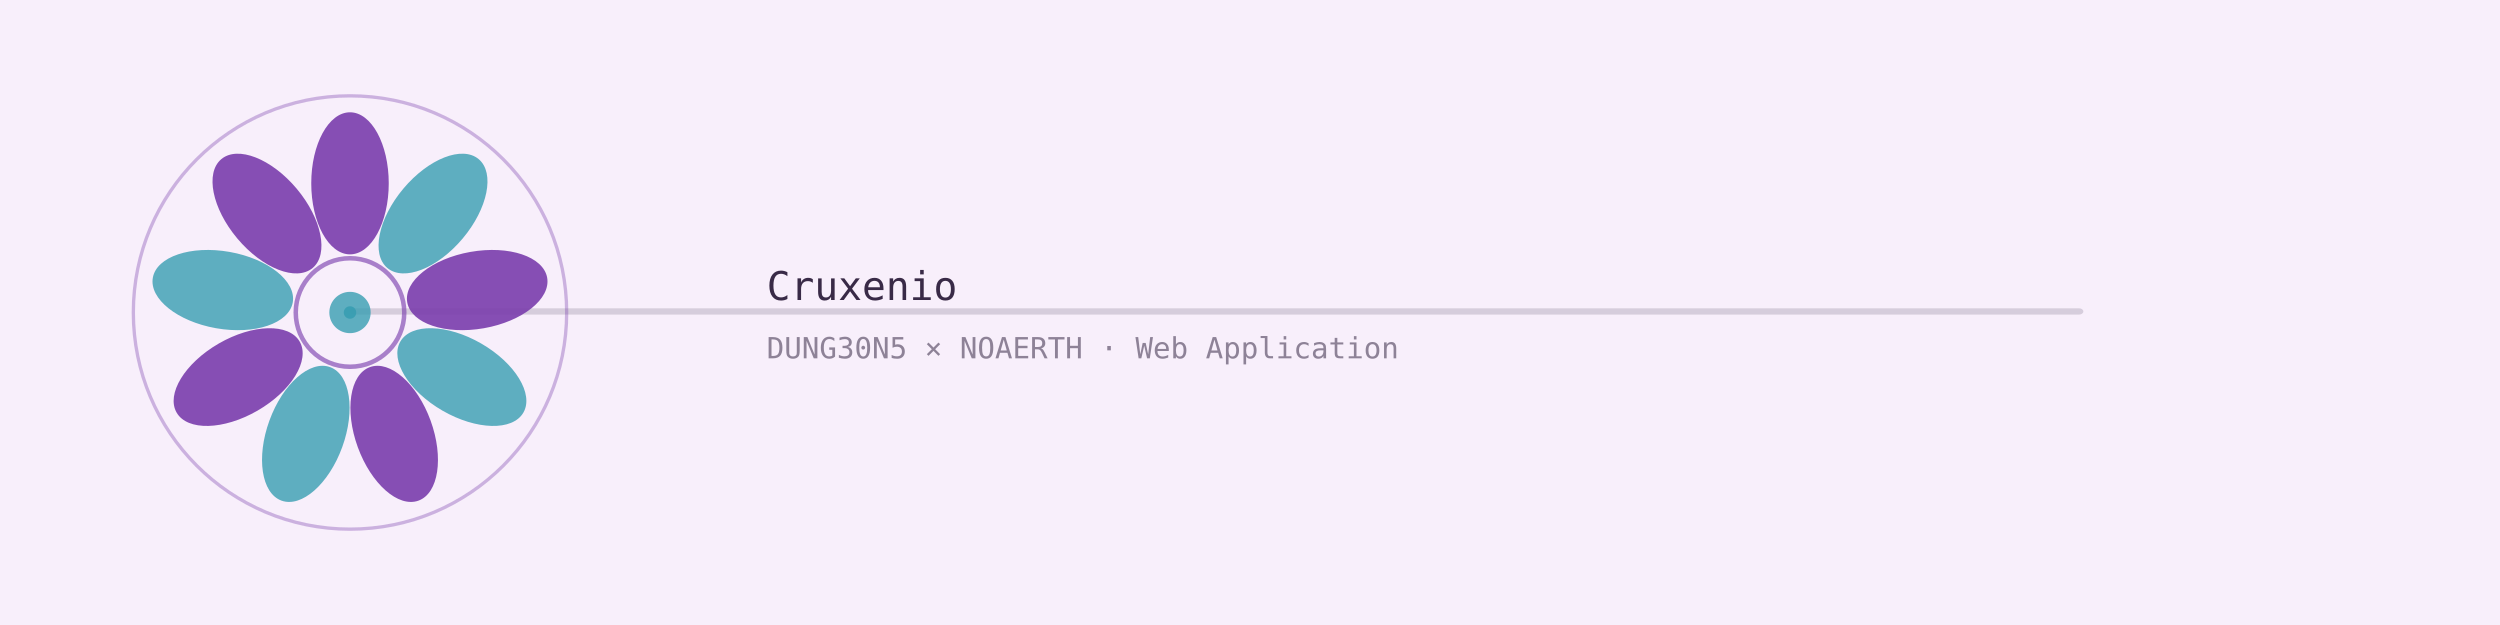
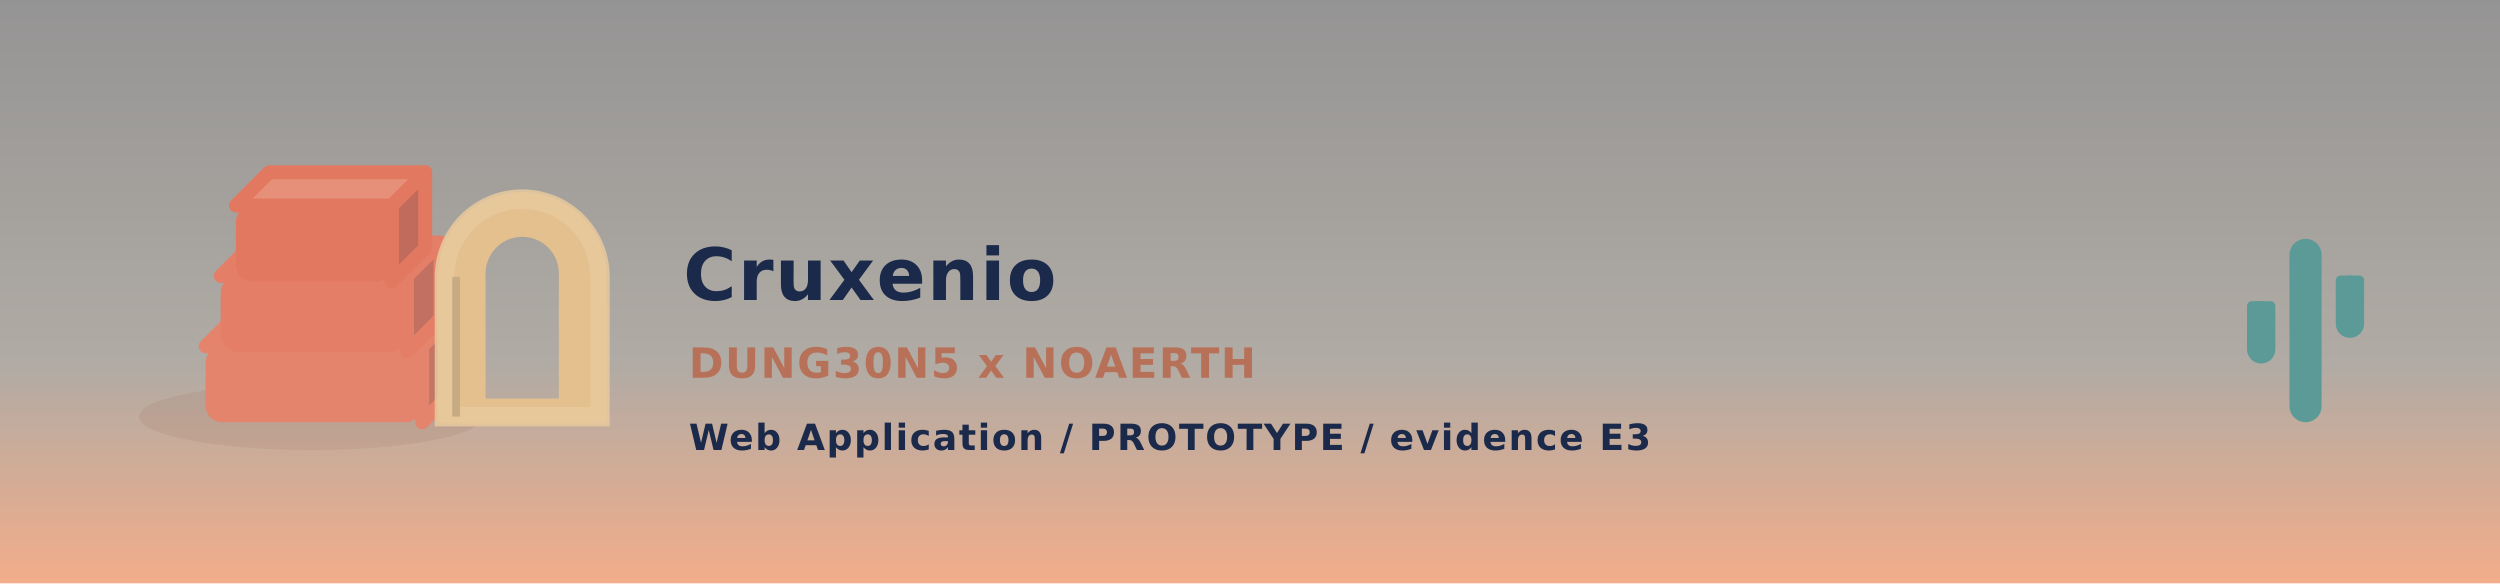
- <svg xmlns="http://www.w3.org/2000/svg" viewBox="0 0 1200 300" width="1200" height="300" role="img" aria-label="Cruxenio identity object">
-   <rect width="1200" height="300" fill="#f8effb" />
-   <defs>
-     <linearGradient id="gft" x1="0" y1="0" x2="1" y2="1">
-       <stop offset="0%" stop-color="#7a3dac" />
-       <stop offset="100%" stop-color="#389eb2" />
-     </linearGradient>
-   </defs>
-   <rect x="168.00" y="148.00" width="832.00" height="3.00" rx="2.00" fill="rgba(37,22,52,0.160)" opacity="1.00" />
+ <svg xmlns="http://www.w3.org/2000/svg" width="900" height="210" viewBox="0 0 900 210" role="img" aria-label="Cruxenio - identity object">
+   <linearGradient id="skyf" x1="0" y1="0" x2="0" y2="1">
+     <stop offset="0" stop-color="#959494" />
+     <stop offset="0.62" stop-color="#b0aba4" />
+     <stop offset="1" stop-color="#f3ad8a" />
+   </linearGradient>
+   <rect width="900" height="210" fill="url(#skyf)" />
+   <rect x="0" y="352" width="900" height="-142" fill="#e9cda3" />
+   <rect x="0" y="352" width="900" height="3" fill="#ebd1a9" />
+   <ellipse cx="112" cy="150" rx="62" ry="12" fill="rgba(138,90,68,0.11)" />
  <g>
-     <ellipse cx="168.00" cy="88.00" rx="18.60" ry="34.10" fill="rgba(122,61,172,0.900)" opacity="1.00" transform="rotate(0.0 168.00 88.00)" />
-     <ellipse cx="207.85" cy="102.51" rx="18.60" ry="34.10" fill="rgba(56,158,178,0.800)" opacity="1.00" transform="rotate(40.0 207.85 102.51)" />
-     <ellipse cx="229.06" cy="139.23" rx="18.60" ry="34.10" fill="rgba(122,61,172,0.900)" opacity="1.00" transform="rotate(80.0 229.06 139.23)" />
-     <ellipse cx="221.69" cy="181.00" rx="18.60" ry="34.10" fill="rgba(56,158,178,0.800)" opacity="1.00" transform="rotate(120.0 221.69 181.00)" />
-     <ellipse cx="189.21" cy="208.26" rx="18.60" ry="34.10" fill="rgba(122,61,172,0.900)" opacity="1.00" transform="rotate(160.0 189.21 208.26)" />
-     <ellipse cx="146.79" cy="208.26" rx="18.60" ry="34.10" fill="rgba(56,158,178,0.800)" opacity="1.00" transform="rotate(200.0 146.79 208.26)" />
-     <ellipse cx="114.31" cy="181.00" rx="18.60" ry="34.10" fill="rgba(122,61,172,0.900)" opacity="1.00" transform="rotate(240.0 114.31 181.00)" />
-     <ellipse cx="106.94" cy="139.23" rx="18.60" ry="34.10" fill="rgba(56,158,178,0.800)" opacity="1.00" transform="rotate(280.0 106.94 139.23)" />
-     <ellipse cx="128.15" cy="102.51" rx="18.60" ry="34.10" fill="rgba(122,61,172,0.900)" opacity="1.00" transform="rotate(320.0 128.15 102.51)" />
-     <circle cx="168.00" cy="150.00" r="26.04" fill="none" stroke="rgba(122,61,172,0.900)" stroke-width="2.17" opacity="0.70" />
-     <circle cx="168.00" cy="150.00" r="9.92" fill="rgba(56,158,178,0.800)" opacity="1.00" />
-     <animate attributeName="opacity" values="0.25;1.0;0.25" dur="18.2s" begin="0s" repeatCount="indefinite" />
+     <path d="M74,124.67 L152,124.67 L164,112.67 L86,112.67 Z" fill="#e99a82" stroke="#e5846c" stroke-width="5" stroke-linejoin="round" />
+     <path d="M152,124.67 L164,112.67 L164,140 L152,152 Z" fill="#c37566" stroke="#e5846c" stroke-width="5" stroke-linejoin="round" />
+     <rect x="74" y="124.67" width="78" height="27.33" rx="6" fill="#e5846c" />
+     <path d="M79.46,99.33 L146.54,99.33 L158.54,87.33 L91.46,87.33 Z" fill="#e8957d" stroke="#e47e66" stroke-width="5" stroke-linejoin="round" />
+     <path d="M146.54,99.33 L158.54,87.33 L158.54,114.67 L146.54,126.67 Z" fill="#c27061" stroke="#e47e66" stroke-width="5" stroke-linejoin="round" />
+     <rect x="79.46" y="99.33" width="67.08" height="27.33" rx="6" fill="#e47e66" />
+     <path d="M84.92,74 L141.08,74 L153.08,62 L96.92,62 Z" fill="#e79079" stroke="#e37861" stroke-width="5" stroke-linejoin="round" />
+     <path d="M141.08,74 L153.08,62 L153.08,89.33 L141.08,101.33 Z" fill="#c16b5d" stroke="#e37861" stroke-width="5" stroke-linejoin="round" />
+     <rect x="84.92" y="74" width="56.16" height="27.33" rx="6" fill="#e37861" />
+     <animate attributeName="opacity" values="0.72;1;0.72" dur="6s" begin="0s" repeatCount="indefinite" />
  </g>
-   <g>
-     <ellipse cx="168.00" cy="88.00" rx="18.60" ry="34.10" fill="none" opacity="1.00" transform="rotate(0.0 168.00 88.00)" />
-     <ellipse cx="207.85" cy="102.51" rx="18.60" ry="34.10" fill="none" opacity="1.00" transform="rotate(40.0 207.85 102.51)" />
-     <ellipse cx="229.06" cy="139.23" rx="18.60" ry="34.10" fill="none" opacity="1.00" transform="rotate(80.0 229.06 139.23)" />
-     <ellipse cx="221.69" cy="181.00" rx="18.60" ry="34.10" fill="none" opacity="1.00" transform="rotate(120.0 221.69 181.00)" />
-     <ellipse cx="189.21" cy="208.26" rx="18.60" ry="34.10" fill="none" opacity="1.00" transform="rotate(160.0 189.21 208.26)" />
-     <ellipse cx="146.79" cy="208.26" rx="18.60" ry="34.10" fill="none" opacity="1.00" transform="rotate(200.0 146.79 208.26)" />
-     <ellipse cx="114.31" cy="181.00" rx="18.60" ry="34.10" fill="none" opacity="1.00" transform="rotate(240.0 114.31 181.00)" />
-     <ellipse cx="106.94" cy="139.23" rx="18.60" ry="34.10" fill="none" opacity="1.00" transform="rotate(280.0 106.94 139.23)" />
-     <ellipse cx="128.15" cy="102.51" rx="18.60" ry="34.10" fill="none" opacity="1.00" transform="rotate(320.0 128.15 102.51)" />
-     <circle cx="168.00" cy="150.00" r="26.04" fill="none" stroke="none" stroke-width="2.17" opacity="0.70" />
-     <circle cx="168.00" cy="150.00" r="9.92" fill="none" opacity="1.00" />
-     <animateTransform attributeName="transform" type="rotate" values="0.0 0.00 0.00 360.0 0.00 0.00" dur="36.4s" begin="0s" repeatCount="indefinite" />
-   </g>
-   <g>
-     <circle cx="168.00" cy="150.00" r="104.00" fill="none" stroke="rgba(122,61,172,0.350)" stroke-width="1.60" opacity="1.00" />
-     <animate attributeName="opacity" values="0.25;1.0;0.25" dur="18.2s" begin="0s" repeatCount="indefinite" />
-   </g>
-   <circle cx="168" cy="150" r="3" fill="rgba(56,158,178,0.900)">
-     <animate attributeName="opacity" values="0.35;0.95;0.35" dur="18.2s" begin="0s" repeatCount="indefinite" />
-   </circle>
-   <text x="368" y="144" font-family="ui-monospace,Menlo,monospace" font-size="19" fill="rgba(37,22,52,0.900)">Cruxenio</text>
-   <text x="368" y="172" font-family="ui-monospace,Menlo,monospace" font-size="14" fill="rgba(37,22,52,0.500)">DUNG30N5 × NOAERTH · Web Application</text>
+   <path d="M160,150 L160,99.68 A28,28 0 0 1 216,99.68 L216,150 Z M172.32,146 L172.32,98.43 A15.68,15.68 0 0 1 203.68,98.43 L203.68,146 Z" fill="#e3c08d" fill-rule="evenodd" stroke="#e3c08d" stroke-width="5" stroke-linejoin="round" />
+   <path d="M160,150 L160,99.68 A28,28 0 0 1 216,99.68 L216,150 Z" fill="none" stroke="#e8c99d" stroke-width="7" stroke-linecap="round" opacity="0.85" />
+   <rect x="162.8" y="99.68" width="2.8" height="50.32" fill="#c7ab84" />
+   <text x="246" y="108" font-family="Verdana,DejaVu Sans,sans-serif" font-size="26" font-weight="700" letter-spacing="0.6" fill="#1b2a4a" text-anchor="start">Cruxenio</text>
+   <text x="248" y="136" font-family="Verdana,DejaVu Sans,sans-serif" font-size="15" font-weight="700" letter-spacing="0.6" fill="#b87159" text-anchor="start">DUNG30N5 x NOAERTH</text>
+   <text x="248" y="162" font-family="Verdana,DejaVu Sans,sans-serif" font-size="13" font-weight="700" letter-spacing="0.6" fill="#1b2a4a" text-anchor="start">Web Application  /  PROTOTYPE  /  evidence E3</text>
+   <rect x="824.22" y="86" width="11.56" height="66" rx="5.78" fill="#5b9a97" />
+   <rect x="808.92" y="108.44" width="10.2" height="22.44" rx="5.1" fill="#5b9a97" />
+   <rect x="808.92" y="108.44" width="10.2" height="6.6" rx="1.7" fill="#5b9a97" />
+   <rect x="840.88" y="99.2" width="10.2" height="22.44" rx="5.1" fill="#5b9a97" />
+   <rect x="840.88" y="99.2" width="10.2" height="6.6" rx="1.7" fill="#5b9a97" />
</svg>
